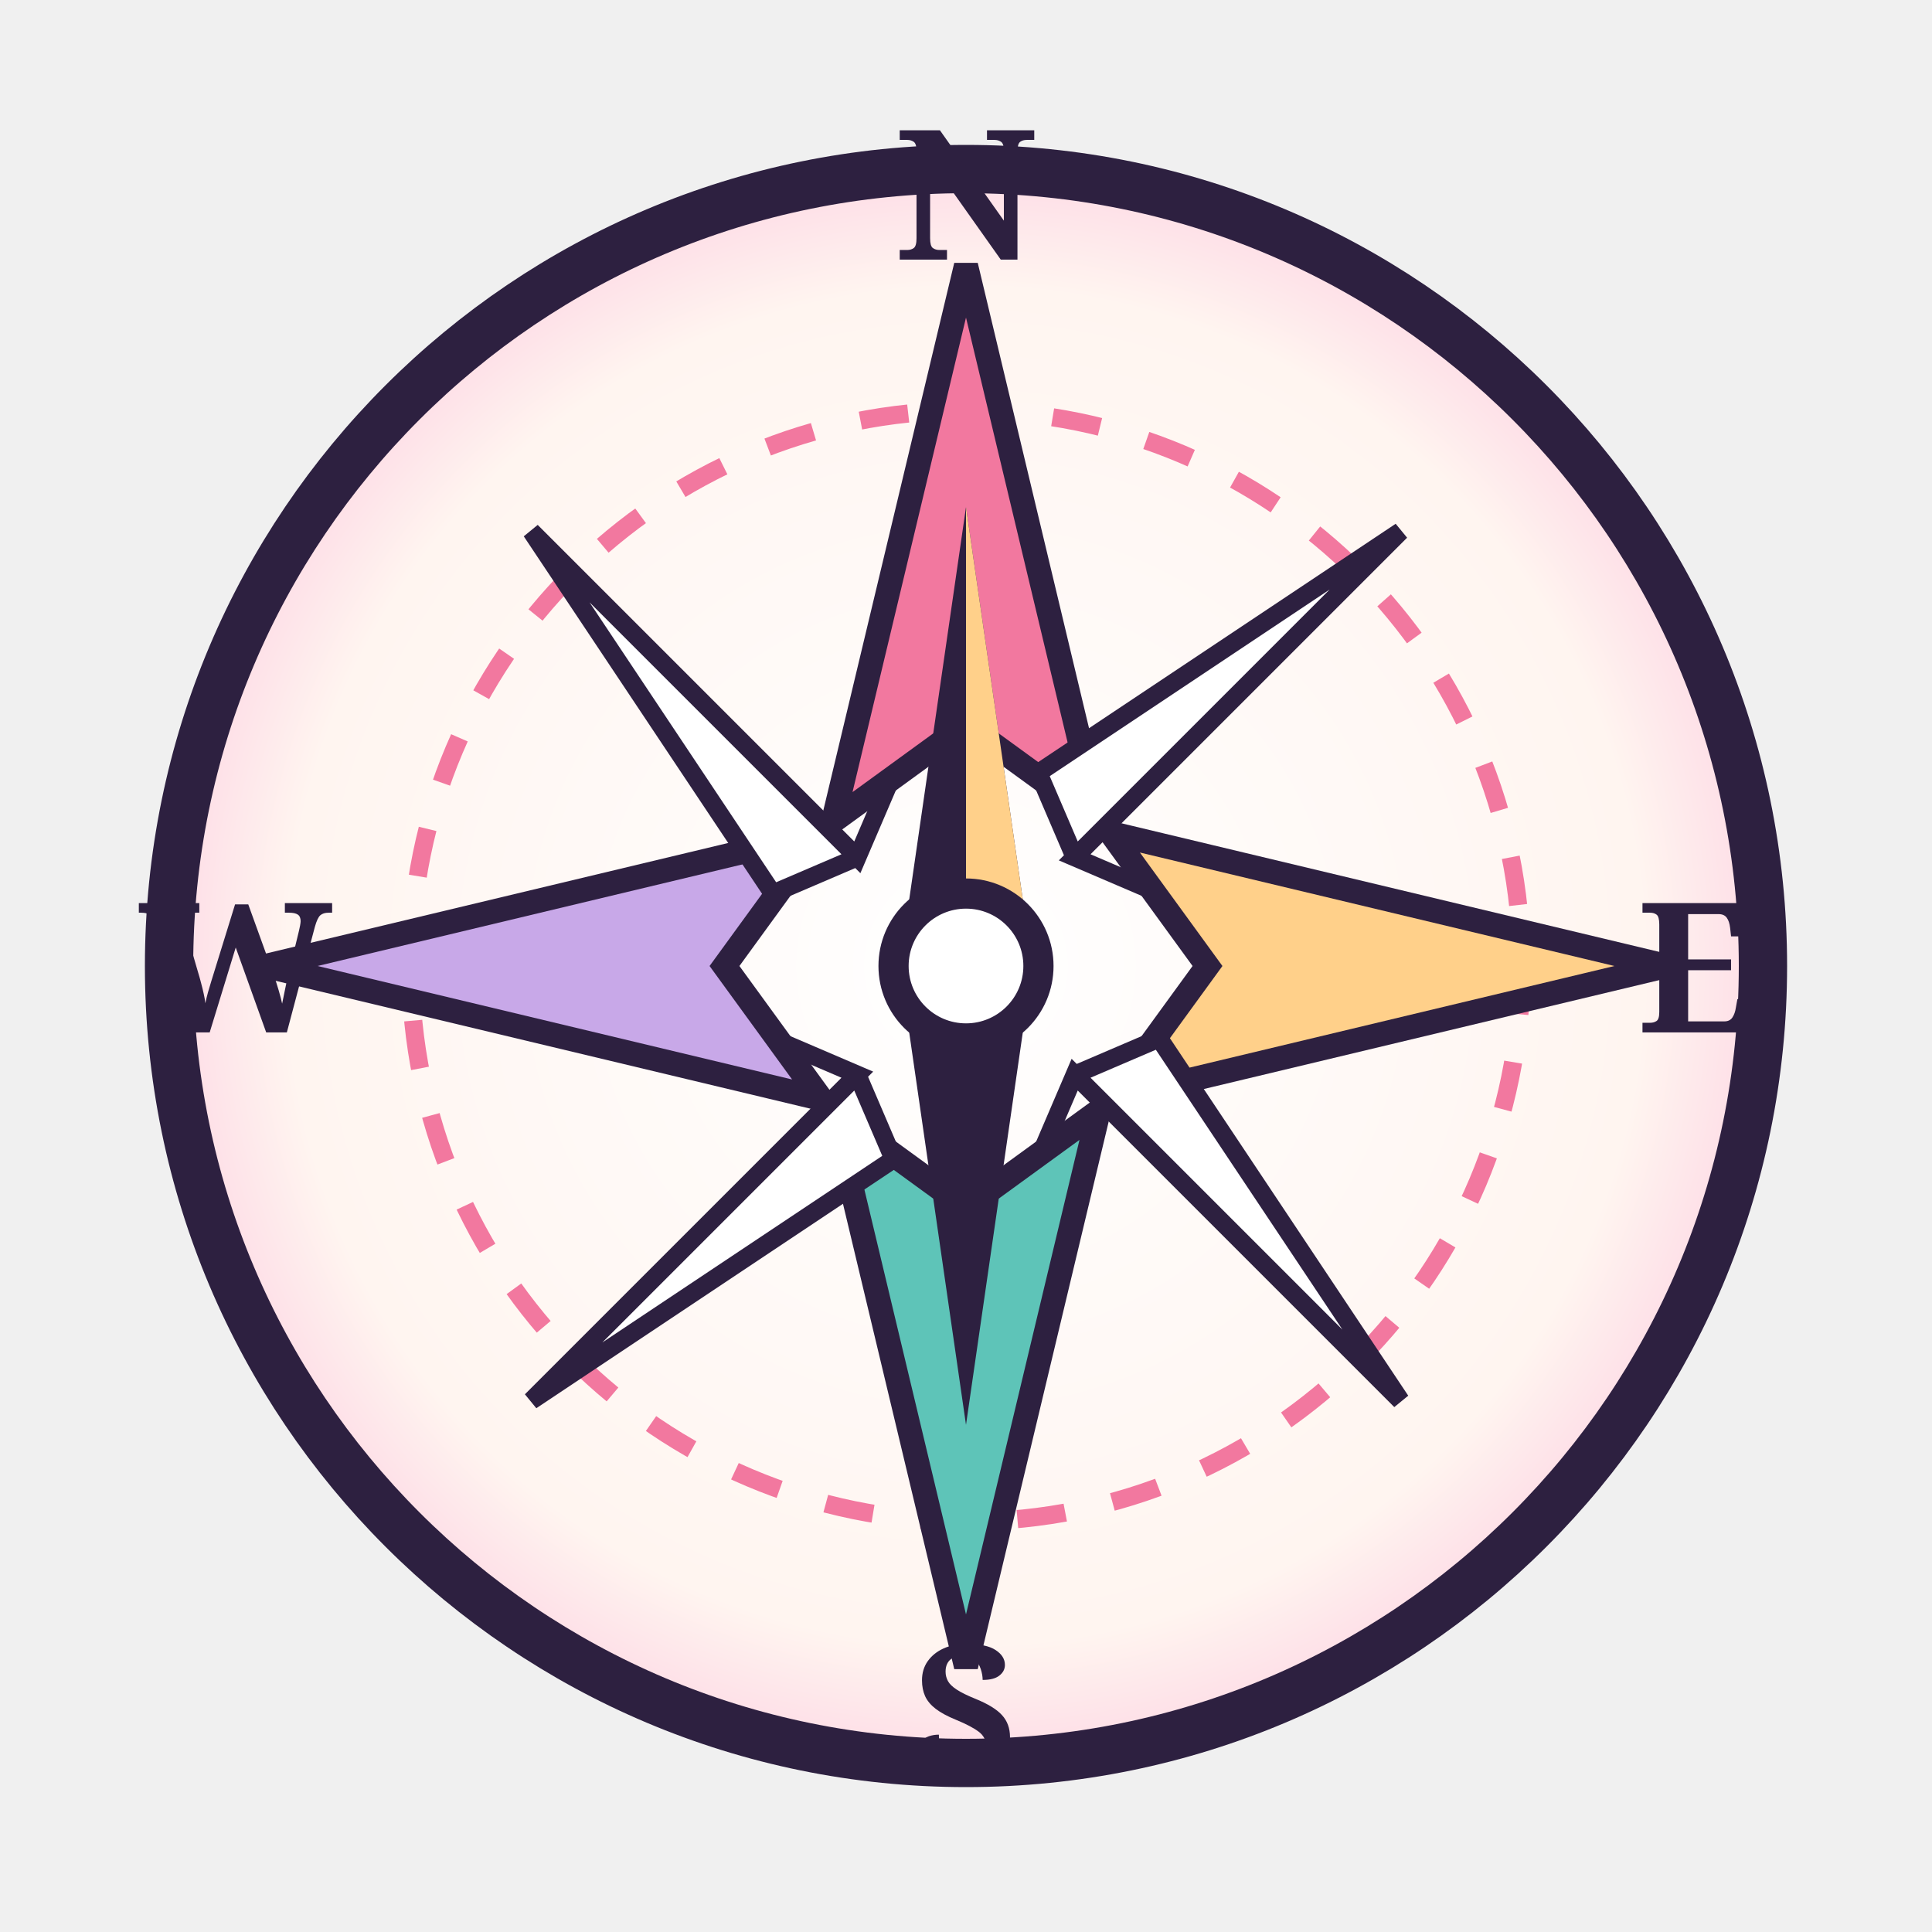
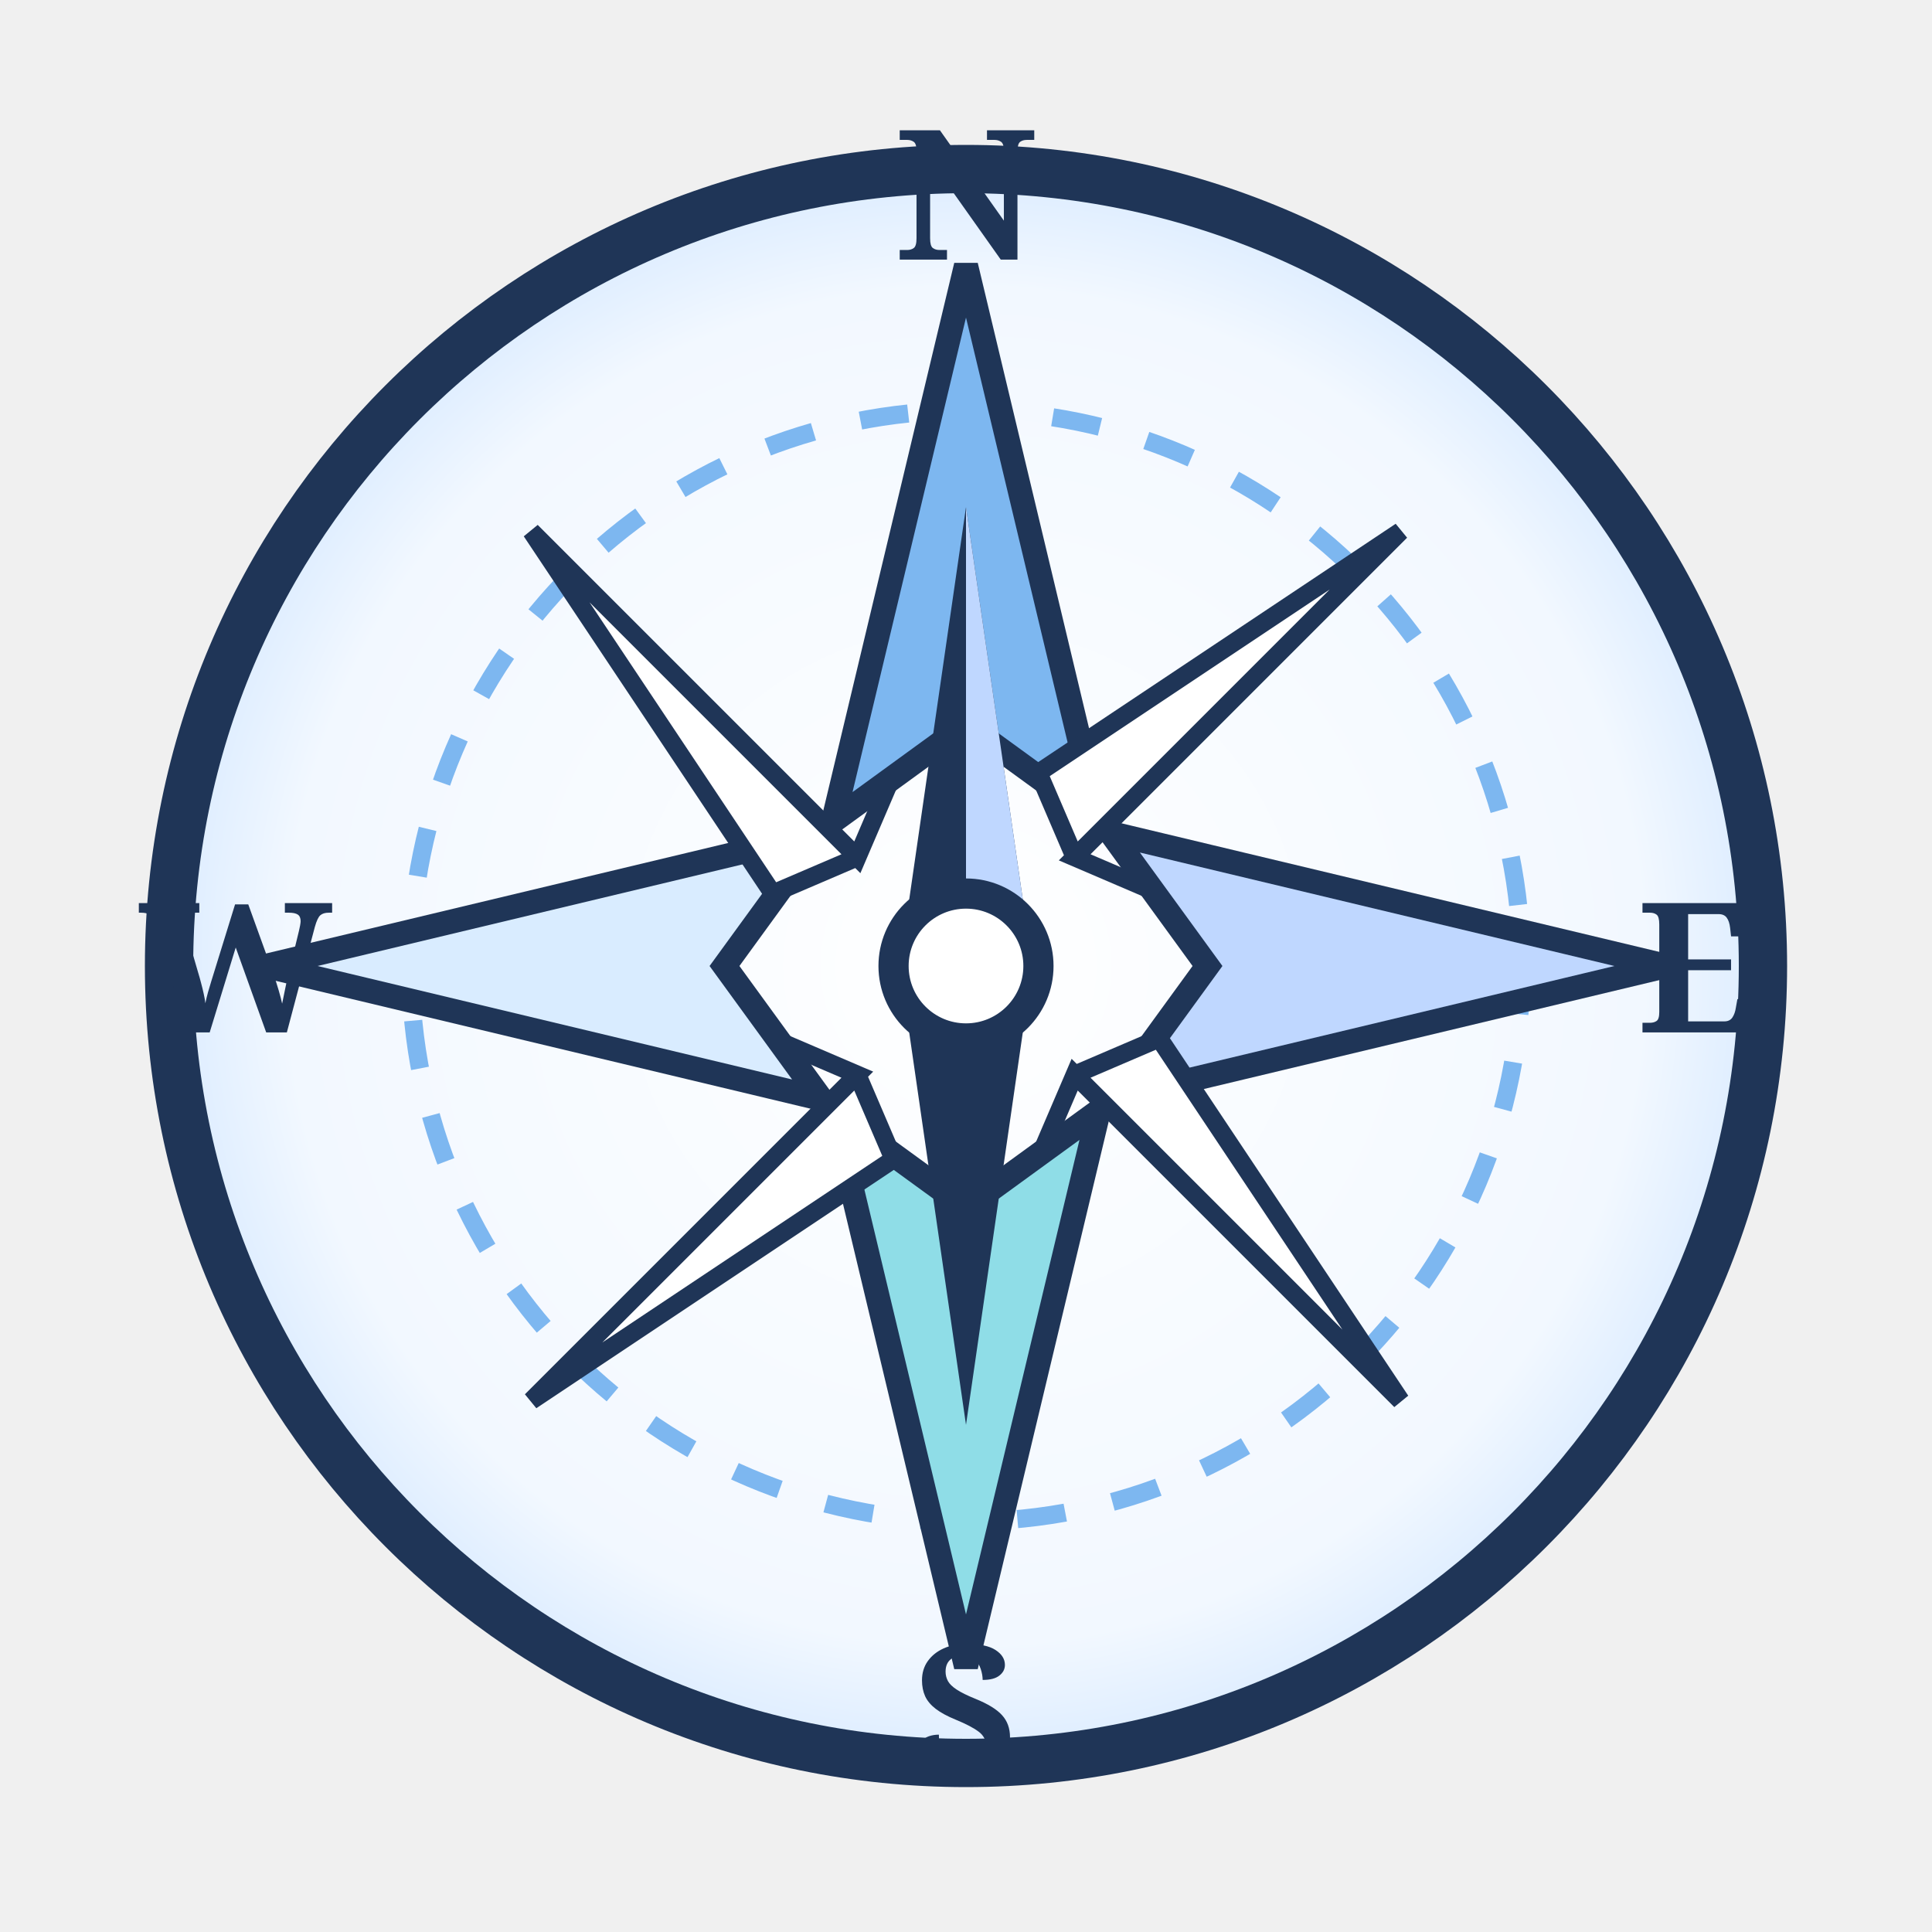
<svg xmlns="http://www.w3.org/2000/svg" viewBox="0 0 320 320" role="img" aria-labelledby="title desc">
  <defs>
    <radialGradient id="paper" cx="50%" cy="50%" r="55%">
      <stop offset="0" stop-color="#FFFFFF" />
-       <stop offset=".78" stop-color="#FFF5F0" />
-       <stop offset="1" stop-color="#FCCDE0" />
+       <stop offset=".78" stop-color="#F2F8FF" />
+       <stop offset="1" stop-color="#CFE5FF" />
    </radialGradient>
  </defs>
-   <circle cx="160" cy="160" r="132" fill="url(#paper)" stroke="#2D2040" stroke-width="8" />
-   <circle cx="160" cy="160" r="92" fill="none" stroke="#F2789F" stroke-width="3" stroke-dasharray="8 8" />
+   <circle cx="160" cy="160" r="132" fill="url(#paper)" stroke="#1F3557" stroke-width="8" />
+   <circle cx="160" cy="160" r="92" fill="none" stroke="#7DB7F0" stroke-width="3" stroke-dasharray="8 8" />
  <g transform="translate(160 160)">
-     <path d="M0-116 22-24 0-40-22-24Z" fill="#F2789F" stroke="#2D2040" stroke-width="4" />
-     <path d="M116 0 24 22 40 0 24-22Z" fill="#FFD08A" stroke="#2D2040" stroke-width="4" />
-     <path d="M0 116-22 24 0 40 22 24Z" fill="#5EC4B8" stroke="#2D2040" stroke-width="4" />
-     <path d="M-116 0-24-22-40 0-24 22Z" fill="#C8A8E8" stroke="#2D2040" stroke-width="4" />
-     <path d="M72-72 18-18 32-12 18-18 12-32Z" fill="#FFF" stroke="#2D2040" stroke-width="3" />
-     <path d="M72 72 18 18 12 32 18 18 32 12Z" fill="#FFF" stroke="#2D2040" stroke-width="3" />
-     <path d="M-72 72-18 18-32 12-18 18-12 32Z" fill="#FFF" stroke="#2D2040" stroke-width="3" />
-     <path d="M-72-72-18-18-12-32-18-18-32-12Z" fill="#FFF" stroke="#2D2040" stroke-width="3" />
+     <path d="M0-116 22-24 0-40-22-24Z" fill="#7DB7F0" stroke="#1F3557" stroke-width="4" />
+     <path d="M116 0 24 22 40 0 24-22Z" fill="#BFD7FF" stroke="#1F3557" stroke-width="4" />
+     <path d="M0 116-22 24 0 40 22 24Z" fill="#8FDDE7" stroke="#1F3557" stroke-width="4" />
+     <path d="M-116 0-24-22-40 0-24 22Z" fill="#D9ECFF" stroke="#1F3557" stroke-width="4" />
+     <path d="M72-72 18-18 32-12 18-18 12-32Z" fill="#FFF" stroke="#1F3557" stroke-width="3" />
+     <path d="M72 72 18 18 12 32 18 18 32 12Z" fill="#FFF" stroke="#1F3557" stroke-width="3" />
+     <path d="M-72 72-18 18-32 12-18 18-12 32Z" fill="#FFF" stroke="#1F3557" stroke-width="3" />
+     <path d="M-72-72-18-18-12-32-18-18-32-12Z" fill="#FFF" stroke="#1F3557" stroke-width="3" />
    <g id="needle">
-       <path d="M0-76 11 0 0 76-11 0Z" fill="#2D2040" />
-       <path d="M0-76 11 0H0Z" fill="#FFD08A" />
+       <path d="M0-76 11 0 0 76-11 0Z" fill="#1F3557" />
+       <path d="M0-76 11 0H0Z" fill="#BFD7FF" />
    </g>
-     <circle r="12" fill="#FFFFFF" stroke="#2D2040" stroke-width="5" />
+     <circle r="12" fill="#FFFFFF" stroke="#1F3557" stroke-width="5" />
  </g>
-   <g fill="#2D2040" font-family="Georgia, serif" font-size="30" font-weight="700" text-anchor="middle">
+   <g fill="#1F3557" font-family="Georgia, serif" font-size="30" font-weight="700" text-anchor="middle">
    <text x="160" y="43">N</text>
    <text x="281" y="171">E</text>
    <text x="160" y="294">S</text>
    <text x="39" y="171">W</text>
  </g>
</svg>
